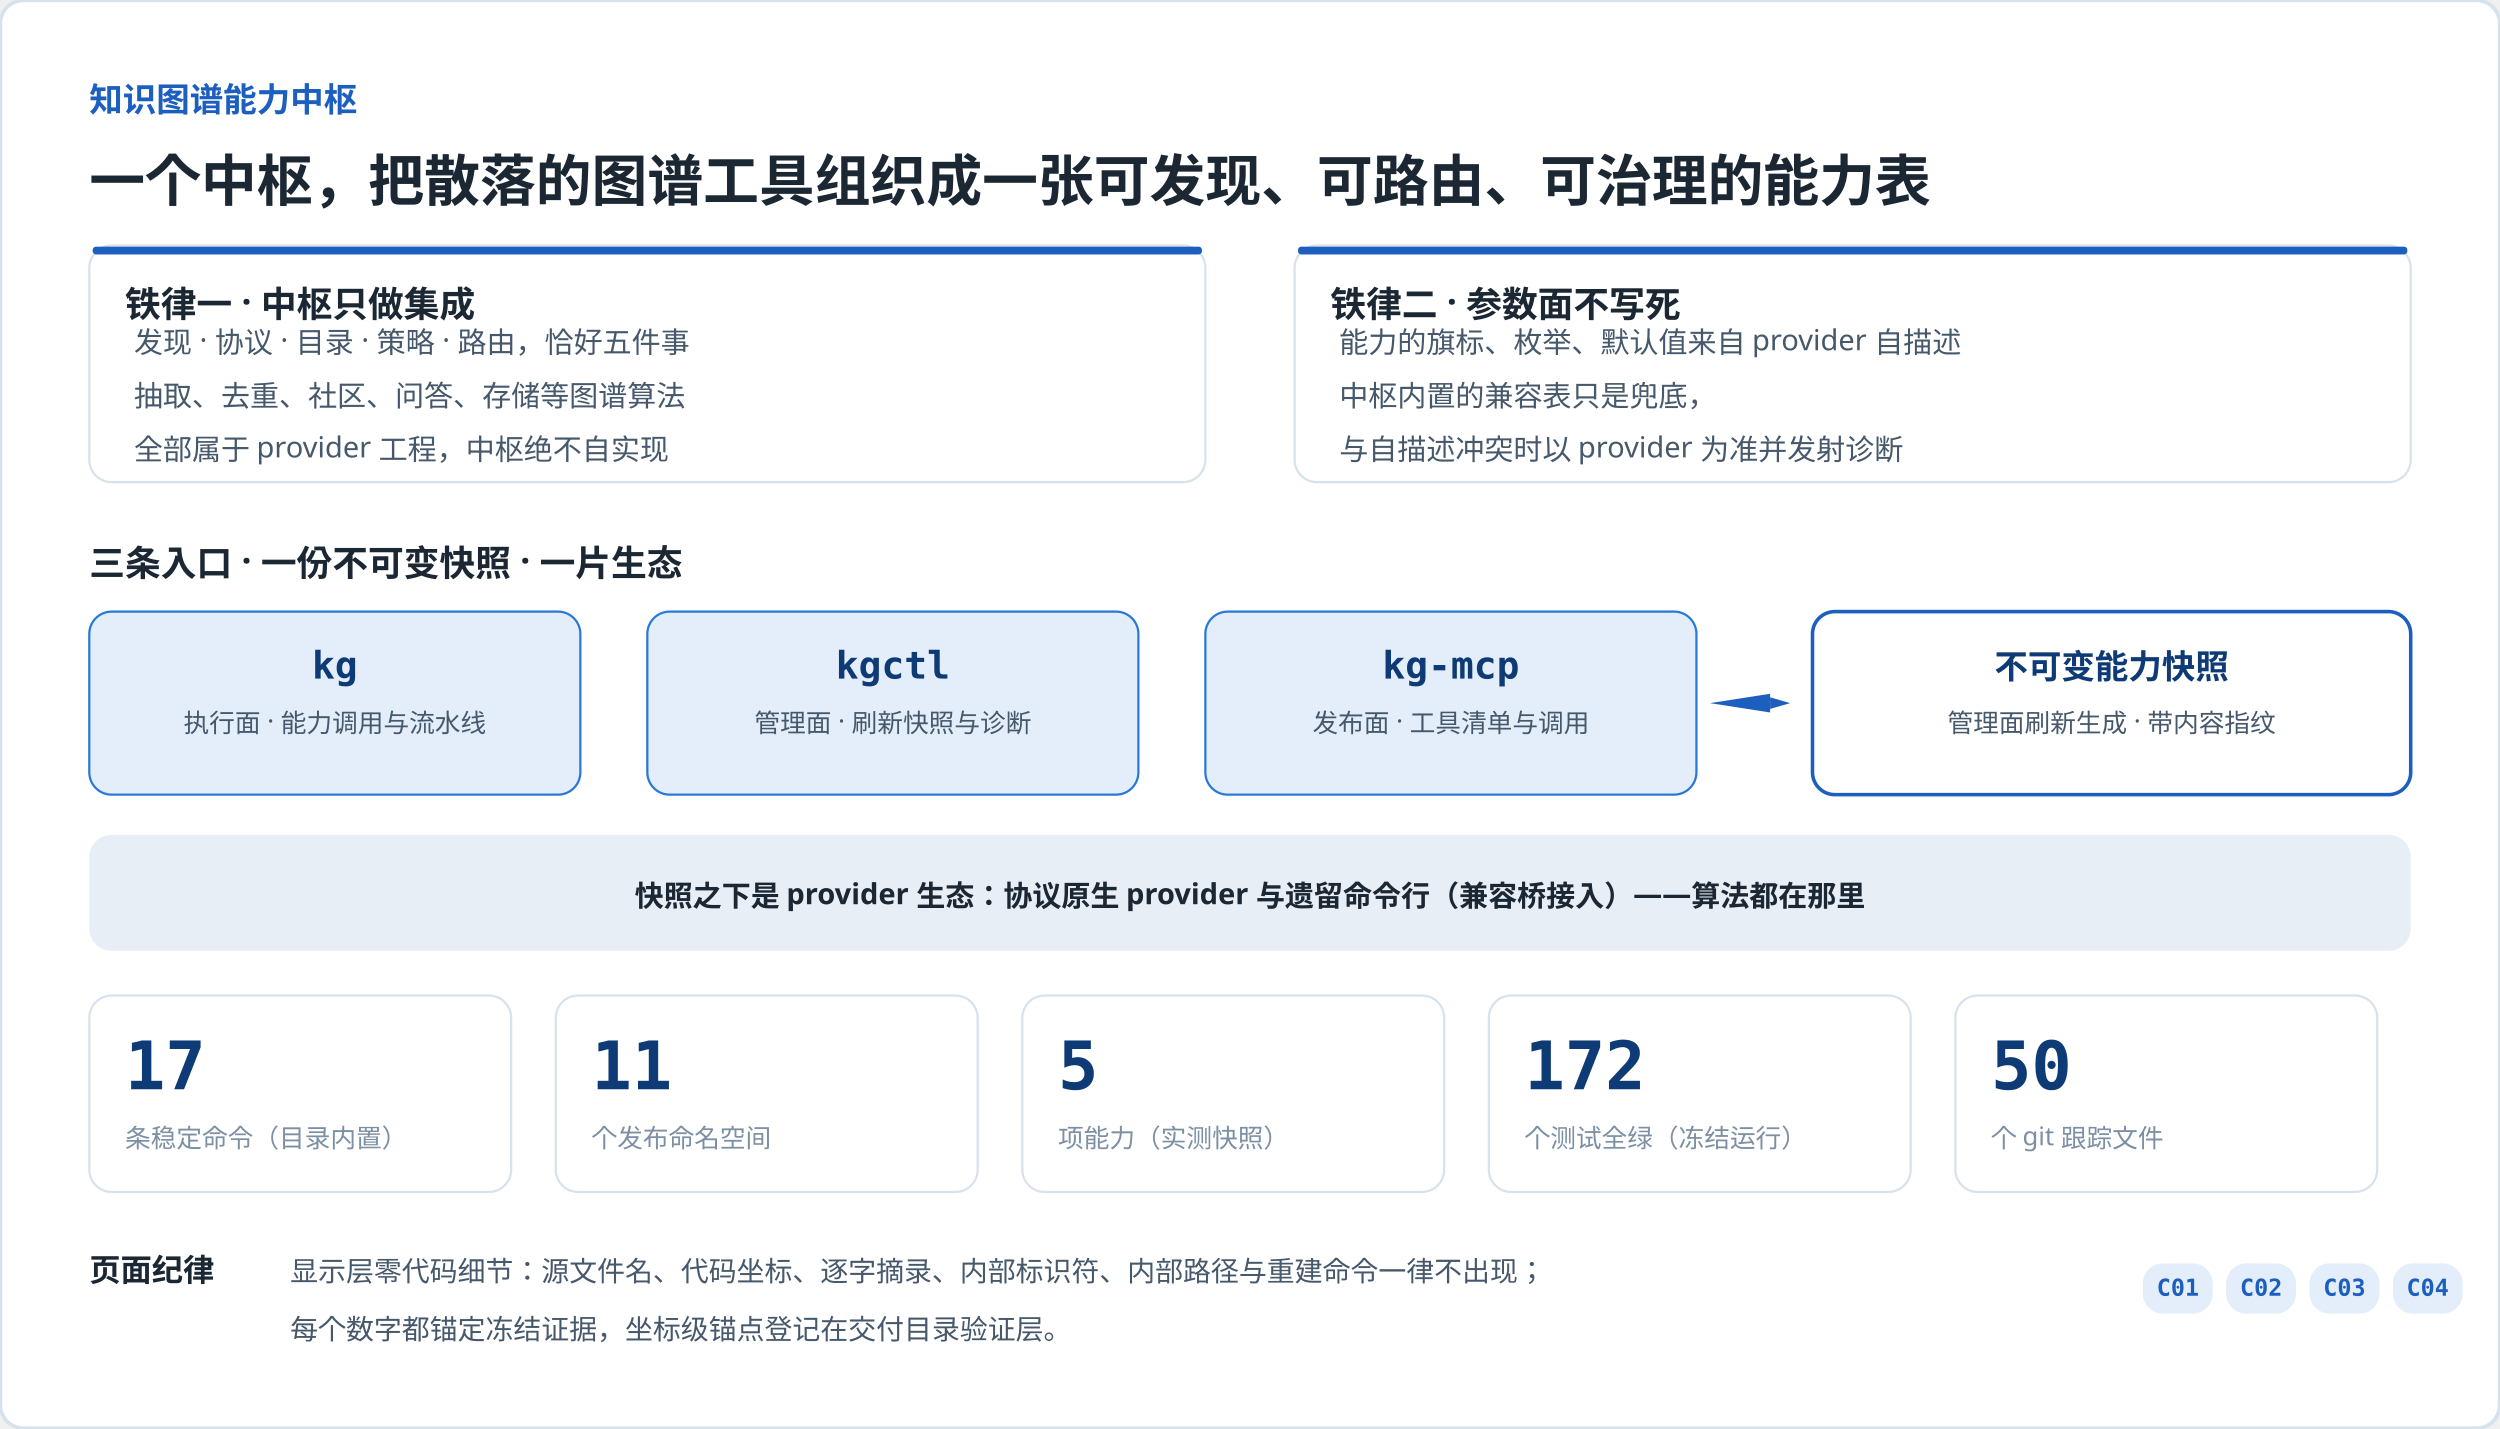
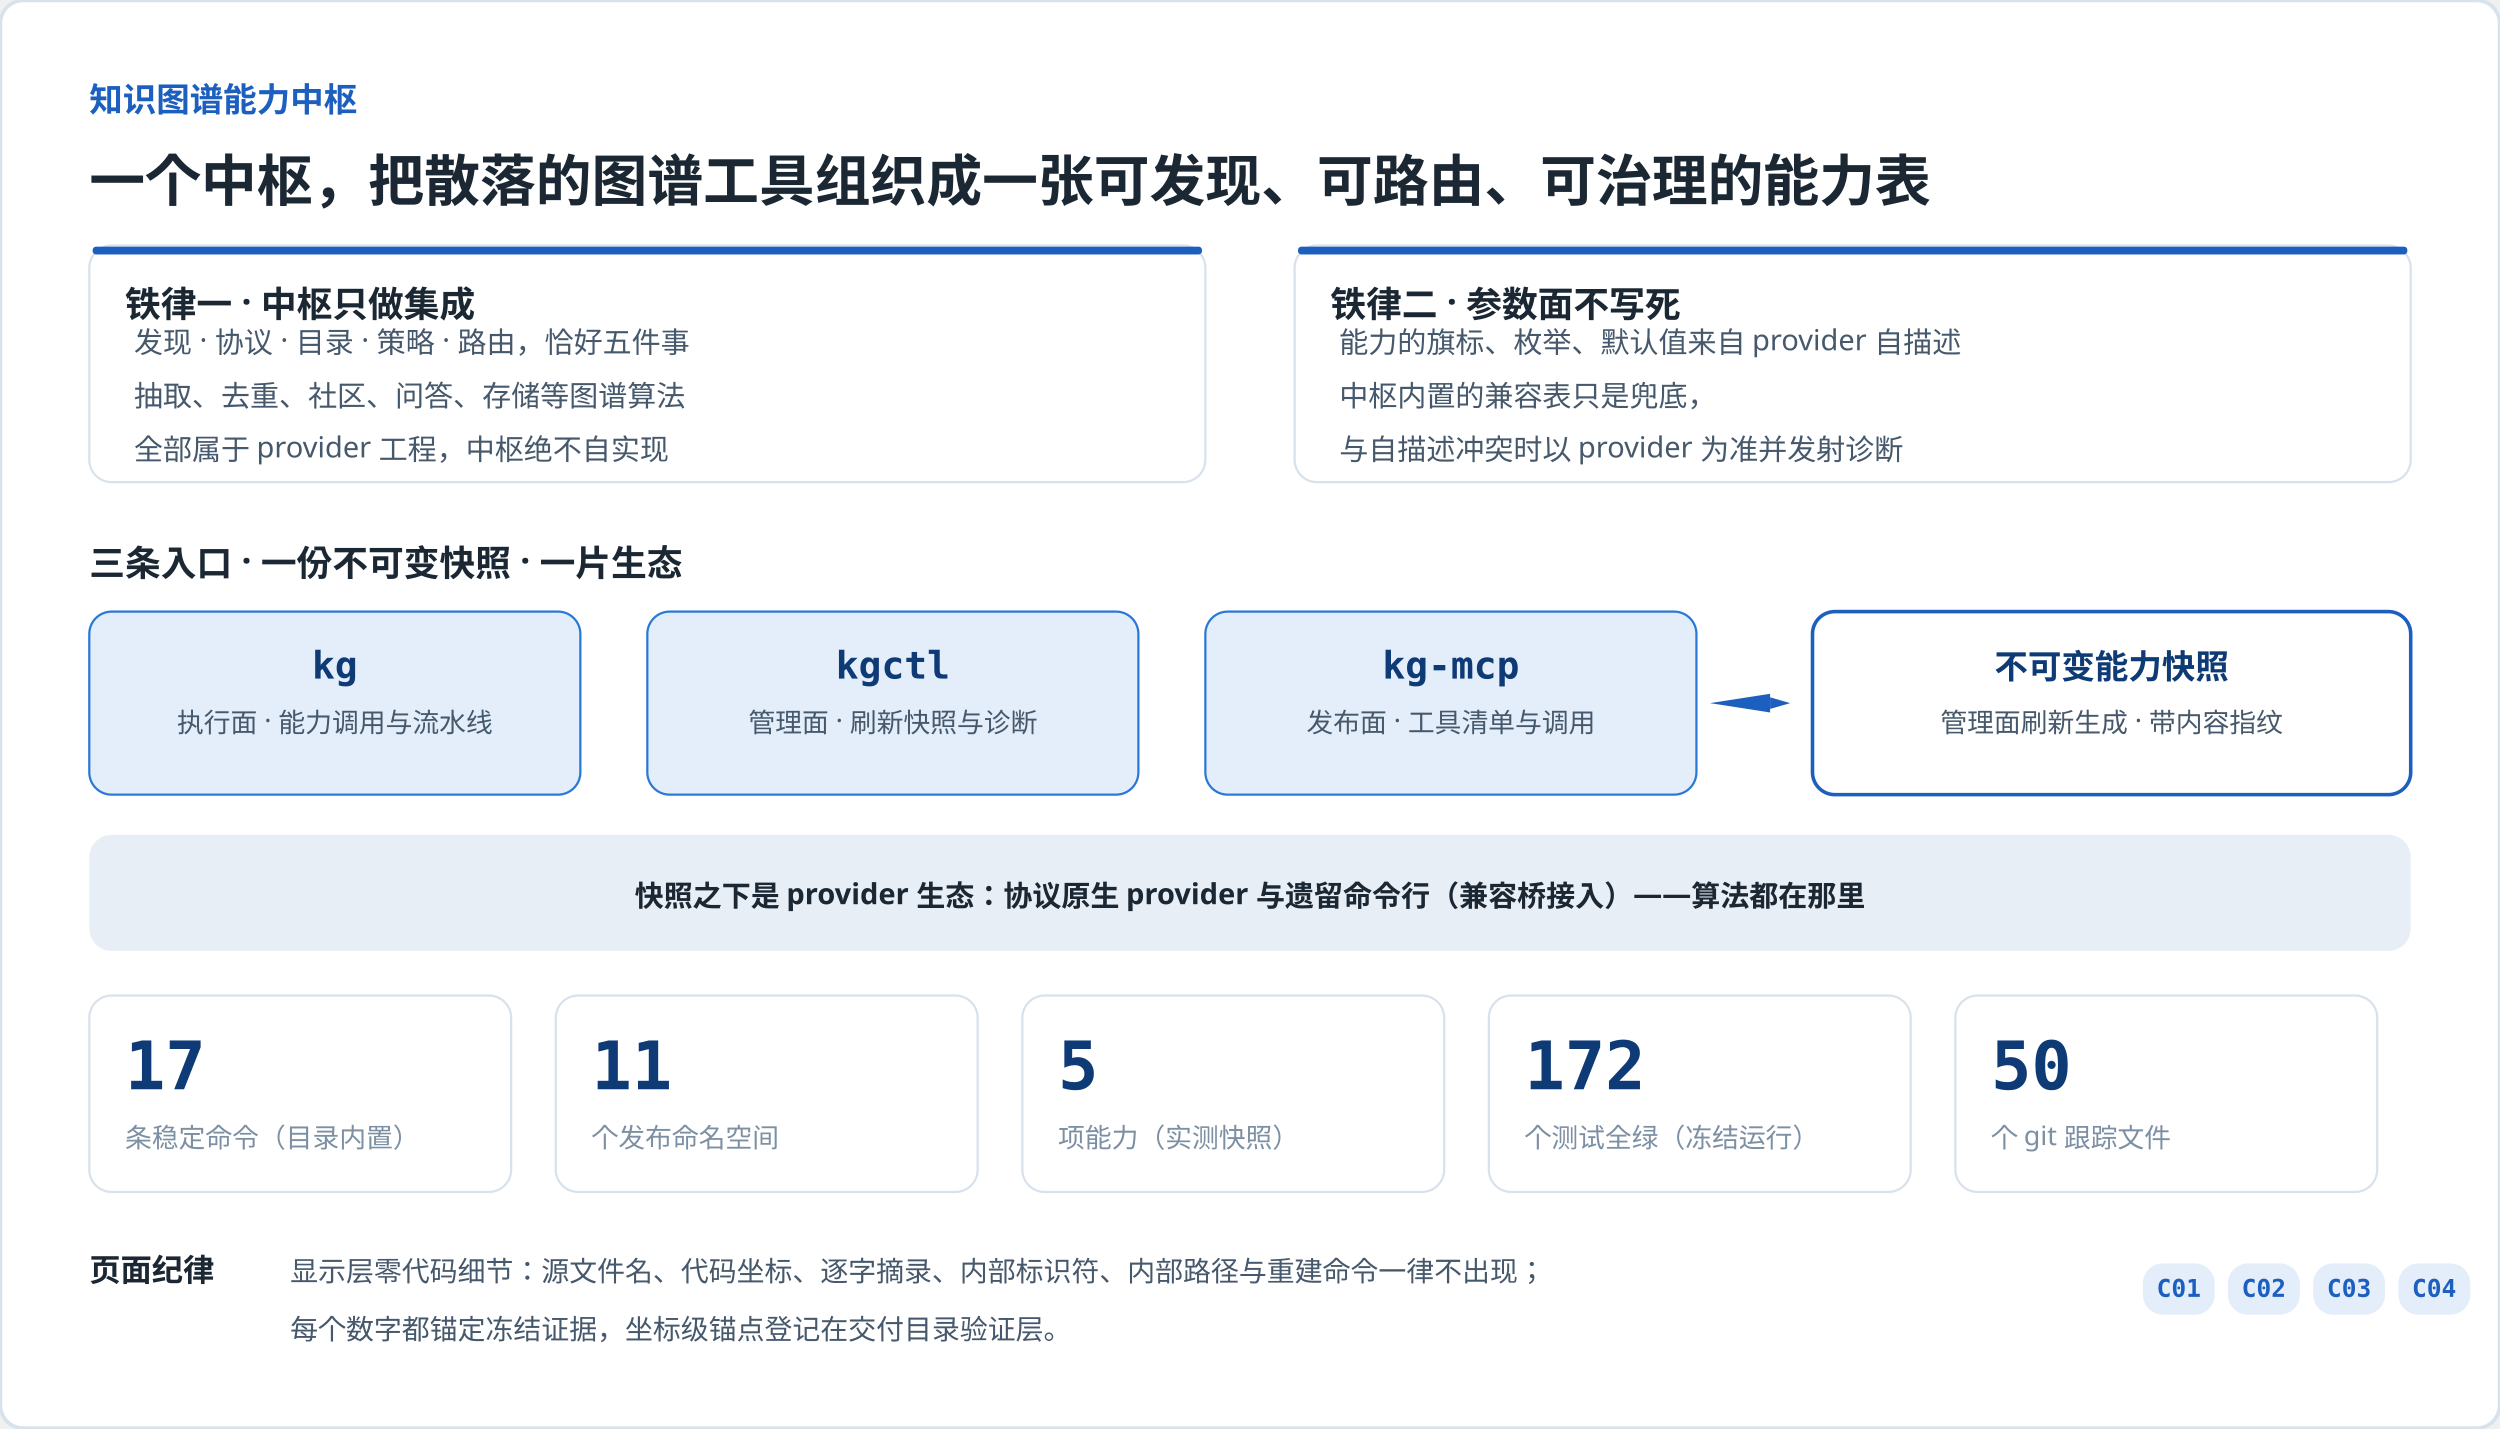
<svg xmlns="http://www.w3.org/2000/svg" width="1120" height="640" viewBox="0 0 1120 640" role="img">
  <g font-family="'PingFang SC','Hiragino Sans GB','Microsoft YaHei',sans-serif">
    <rect x="0" y="0" width="1120" height="640" rx="10" fill="#FFFFFF" stroke="#D8E2EC" stroke-width="1" />
    <rect x="0.5" y="0.5" width="1119" height="639" rx="10" fill="none" stroke="#D8E2EC" stroke-width="1" />
    <text x="40" y="50" font-size="15" fill="#1D5FBF" text-anchor="start" font-family="'PingFang SC','Hiragino Sans GB','Microsoft YaHei',sans-serif" font-weight="600">知识图谱能力中枢</text>
    <text x="40" y="90" font-size="25" fill="#1B2733" text-anchor="start" font-family="'PingFang SC','Hiragino Sans GB','Microsoft YaHei',sans-serif" font-weight="700">一个中枢，把散落的图谱工具组织成一张可发现、可路由、可治理的能力表</text>
    <rect x="40" y="110" width="500" height="106" rx="10" fill="#FFFFFF" stroke="#D8E2EC" stroke-width="1" />
    <rect x="41.5" y="110.5" width="497" height="3.5" rx="1.5" fill="#1D5FBF" />
    <text x="56" y="142" font-size="16" fill="#1B2733" text-anchor="start" font-family="'PingFang SC','Hiragino Sans GB','Microsoft YaHei',sans-serif" font-weight="700">铁律一 · 中枢只做集成</text>
    <text x="60" y="158" font-size="13" fill="#46586B" text-anchor="start" font-family="'PingFang SC','Hiragino Sans GB','Microsoft YaHei',sans-serif">发现 · 协议 · 目录 · 策略 · 路由，恰好五件事</text>
    <text x="60" y="182" font-size="13" fill="#46586B" text-anchor="start" font-family="'PingFang SC','Hiragino Sans GB','Microsoft YaHei',sans-serif">抽取、去重、社区、问答、存储等图谱算法</text>
    <text x="60" y="206" font-size="13" fill="#46586B" text-anchor="start" font-family="'PingFang SC','Hiragino Sans GB','Microsoft YaHei',sans-serif">全部属于 provider 工程，中枢绝不自实现</text>
    <rect x="580" y="110" width="500" height="106" rx="10" fill="#FFFFFF" stroke="#D8E2EC" stroke-width="1" />
    <rect x="581.5" y="110.5" width="497" height="3.5" rx="1.5" fill="#1D5FBF" />
    <text x="596" y="142" font-size="16" fill="#1B2733" text-anchor="start" font-family="'PingFang SC','Hiragino Sans GB','Microsoft YaHei',sans-serif" font-weight="700">铁律二 · 参数面不写死</text>
    <text x="600" y="158" font-size="13" fill="#46586B" text-anchor="start" font-family="'PingFang SC','Hiragino Sans GB','Microsoft YaHei',sans-serif">能力的旗标、枚举、默认值来自 provider 自描述</text>
    <text x="600" y="182" font-size="13" fill="#46586B" text-anchor="start" font-family="'PingFang SC','Hiragino Sans GB','Microsoft YaHei',sans-serif">中枢内置的兼容表只是兜底，</text>
    <text x="600" y="206" font-size="13" fill="#46586B" text-anchor="start" font-family="'PingFang SC','Hiragino Sans GB','Microsoft YaHei',sans-serif">与自描述冲突时以 provider 为准并发射诊断</text>
    <text x="40" y="258" font-size="16" fill="#1B2733" text-anchor="start" font-family="'PingFang SC','Hiragino Sans GB','Microsoft YaHei',sans-serif" font-weight="700">三条入口 · 一份不可变快照 · 一片生态</text>
    <rect x="40" y="274" width="220" height="82" rx="10" fill="#E3EEFA" />
    <rect x="40" y="274" width="220" height="82" rx="10" fill="none" stroke="#2a78d6" stroke-width="1" />
    <text x="150" y="304" font-size="17" fill="#0E3A75" text-anchor="middle" font-family="'SF Mono',Menlo,Consolas,'PingFang SC',monospace" font-weight="700">kg</text>
-     <text x="150" y="328" font-size="11.5" fill="#46586B" text-anchor="middle" font-family="'PingFang SC','Hiragino Sans GB','Microsoft YaHei',sans-serif">执行面 · 能力调用与流水线</text>
+     <text x="150" y="328" font-size="12" fill="#46586B" text-anchor="middle" font-family="'PingFang SC','Hiragino Sans GB','Microsoft YaHei',sans-serif">执行面 · 能力调用与流水线</text>
    <rect x="290" y="274" width="220" height="82" rx="10" fill="#E3EEFA" />
    <rect x="290" y="274" width="220" height="82" rx="10" fill="none" stroke="#2a78d6" stroke-width="1" />
    <text x="400" y="304" font-size="17" fill="#0E3A75" text-anchor="middle" font-family="'SF Mono',Menlo,Consolas,'PingFang SC',monospace" font-weight="700">kgctl</text>
-     <text x="400" y="328" font-size="11.5" fill="#46586B" text-anchor="middle" font-family="'PingFang SC','Hiragino Sans GB','Microsoft YaHei',sans-serif">管理面 · 刷新快照与诊断</text>
+     <text x="400" y="328" font-size="12" fill="#46586B" text-anchor="middle" font-family="'PingFang SC','Hiragino Sans GB','Microsoft YaHei',sans-serif">管理面 · 刷新快照与诊断</text>
    <rect x="540" y="274" width="220" height="82" rx="10" fill="#E3EEFA" />
    <rect x="540" y="274" width="220" height="82" rx="10" fill="none" stroke="#2a78d6" stroke-width="1" />
    <text x="650" y="304" font-size="17" fill="#0E3A75" text-anchor="middle" font-family="'SF Mono',Menlo,Consolas,'PingFang SC',monospace" font-weight="700">kg-mcp</text>
-     <text x="650" y="328" font-size="11.5" fill="#46586B" text-anchor="middle" font-family="'PingFang SC','Hiragino Sans GB','Microsoft YaHei',sans-serif">发布面 · 工具清单与调用</text>
+     <text x="650" y="328" font-size="12" fill="#46586B" text-anchor="middle" font-family="'PingFang SC','Hiragino Sans GB','Microsoft YaHei',sans-serif">发布面 · 工具清单与调用</text>
    <polygon points="766,315 793,319.2 793,310.8" fill="#1D5FBF" />
    <polygon points="802,315 793,317.6 793,312.4" fill="#1D5FBF" />
    <rect x="812" y="274" width="268" height="82" rx="10" fill="#FFFFFF" stroke="#1D5FBF" stroke-width="1.6" />
    <text x="946" y="304" font-size="15" fill="#0E3A75" text-anchor="middle" font-family="'PingFang SC','Hiragino Sans GB','Microsoft YaHei',sans-serif" font-weight="700">不可变能力快照</text>
-     <text x="946" y="328" font-size="11.5" fill="#46586B" text-anchor="middle" font-family="'PingFang SC','Hiragino Sans GB','Microsoft YaHei',sans-serif">管理面刷新生成 · 带内容指纹</text>
+     <text x="946" y="328" font-size="12" fill="#46586B" text-anchor="middle" font-family="'PingFang SC','Hiragino Sans GB','Microsoft YaHei',sans-serif">管理面刷新生成 · 带内容指纹</text>
    <rect x="40" y="374" width="1040" height="52" rx="10" fill="#E8EEF5" />
    <text x="560" y="406" font-size="13" fill="#1B2733" text-anchor="middle" font-family="'PingFang SC','Hiragino Sans GB','Microsoft YaHei',sans-serif" font-weight="600">快照之下是 provider 生态：协议原生 provider 与遗留命令行（兼容桥接入）——算法都在那里</text>
    <rect x="40" y="446" width="189" height="88" rx="10" fill="#FFFFFF" stroke="#D8E2EC" stroke-width="1" />
    <text x="56" y="488" font-size="30" fill="#0E3A75" text-anchor="start" font-family="'SF Mono',Menlo,Consolas,'PingFang SC',monospace" font-weight="700">17</text>
-     <text x="56" y="514" font-size="11.5" fill="#7C8FA3" text-anchor="start" font-family="'PingFang SC','Hiragino Sans GB','Microsoft YaHei',sans-serif">条稳定命令（目录内置）</text>
+     <text x="56" y="514" font-size="12" fill="#7C8FA3" text-anchor="start" font-family="'PingFang SC','Hiragino Sans GB','Microsoft YaHei',sans-serif">条稳定命令（目录内置）</text>
    <rect x="249" y="446" width="189" height="88" rx="10" fill="#FFFFFF" stroke="#D8E2EC" stroke-width="1" />
    <text x="265" y="488" font-size="30" fill="#0E3A75" text-anchor="start" font-family="'SF Mono',Menlo,Consolas,'PingFang SC',monospace" font-weight="700">11</text>
-     <text x="265" y="514" font-size="11.5" fill="#7C8FA3" text-anchor="start" font-family="'PingFang SC','Hiragino Sans GB','Microsoft YaHei',sans-serif">个发布命名空间</text>
+     <text x="265" y="514" font-size="12" fill="#7C8FA3" text-anchor="start" font-family="'PingFang SC','Hiragino Sans GB','Microsoft YaHei',sans-serif">个发布命名空间</text>
    <rect x="458" y="446" width="189" height="88" rx="10" fill="#FFFFFF" stroke="#D8E2EC" stroke-width="1" />
    <text x="474" y="488" font-size="30" fill="#0E3A75" text-anchor="start" font-family="'SF Mono',Menlo,Consolas,'PingFang SC',monospace" font-weight="700">5</text>
-     <text x="474" y="514" font-size="11.5" fill="#7C8FA3" text-anchor="start" font-family="'PingFang SC','Hiragino Sans GB','Microsoft YaHei',sans-serif">项能力（实测快照）</text>
+     <text x="474" y="514" font-size="12" fill="#7C8FA3" text-anchor="start" font-family="'PingFang SC','Hiragino Sans GB','Microsoft YaHei',sans-serif">项能力（实测快照）</text>
    <rect x="667" y="446" width="189" height="88" rx="10" fill="#FFFFFF" stroke="#D8E2EC" stroke-width="1" />
    <text x="683" y="488" font-size="30" fill="#0E3A75" text-anchor="start" font-family="'SF Mono',Menlo,Consolas,'PingFang SC',monospace" font-weight="700">172</text>
-     <text x="683" y="514" font-size="11.5" fill="#7C8FA3" text-anchor="start" font-family="'PingFang SC','Hiragino Sans GB','Microsoft YaHei',sans-serif">个测试全绿（冻结运行）</text>
+     <text x="683" y="514" font-size="12" fill="#7C8FA3" text-anchor="start" font-family="'PingFang SC','Hiragino Sans GB','Microsoft YaHei',sans-serif">个测试全绿（冻结运行）</text>
    <rect x="876" y="446" width="189" height="88" rx="10" fill="#FFFFFF" stroke="#D8E2EC" stroke-width="1" />
    <text x="892" y="488" font-size="30" fill="#0E3A75" text-anchor="start" font-family="'SF Mono',Menlo,Consolas,'PingFang SC',monospace" font-weight="700">50</text>
-     <text x="892" y="514" font-size="11.5" fill="#7C8FA3" text-anchor="start" font-family="'PingFang SC','Hiragino Sans GB','Microsoft YaHei',sans-serif">个 git 跟踪文件</text>
+     <text x="892" y="514" font-size="12" fill="#7C8FA3" text-anchor="start" font-family="'PingFang SC','Hiragino Sans GB','Microsoft YaHei',sans-serif">个 git 跟踪文件</text>
    <text x="40" y="574" font-size="14" fill="#1B2733" text-anchor="start" font-family="'PingFang SC','Hiragino Sans GB','Microsoft YaHei',sans-serif" font-weight="700">页面纪律</text>
    <text x="130" y="574" font-size="12.5" fill="#46586B" text-anchor="start" font-family="'PingFang SC','Hiragino Sans GB','Microsoft YaHei',sans-serif">显示层零代码细节：源文件名、代码坐标、逐字摘录、内部标识符、内部路径与重建命令一律不出现；</text>
    <text x="130" y="600" font-size="12.5" fill="#46586B" text-anchor="start" font-family="'PingFang SC','Hiragino Sans GB','Microsoft YaHei',sans-serif">每个数字都锚定冻结证据，坐标级锚点登记在交付目录验证层。</text>
-     <rect x="960" y="566" width="31.3" height="22.5" rx="9" fill="#E3EEFA" />
-     <text x="975.7" y="580.5" font-size="10.5" fill="#1D5FBF" text-anchor="middle" font-family="'SF Mono',Menlo,Consolas,'PingFang SC',monospace" font-weight="600">C01</text>
-     <rect x="997.3" y="566" width="31.3" height="22.5" rx="9" fill="#E3EEFA" />
-     <text x="1013" y="580.5" font-size="10.5" fill="#1D5FBF" text-anchor="middle" font-family="'SF Mono',Menlo,Consolas,'PingFang SC',monospace" font-weight="600">C02</text>
-     <rect x="1034.7" y="566" width="31.3" height="22.5" rx="9" fill="#E3EEFA" />
-     <text x="1050.3" y="580.5" font-size="10.5" fill="#1D5FBF" text-anchor="middle" font-family="'SF Mono',Menlo,Consolas,'PingFang SC',monospace" font-weight="600">C03</text>
-     <rect x="1072" y="566" width="31.3" height="22.5" rx="9" fill="#E3EEFA" />
-     <text x="1087.6" y="580.5" font-size="10.5" fill="#1D5FBF" text-anchor="middle" font-family="'SF Mono',Menlo,Consolas,'PingFang SC',monospace" font-weight="600">C04</text>
+     <rect x="960" y="566" width="32.2" height="23" rx="9" fill="#E3EEFA" />
+     <text x="976.1" y="581" font-size="11" fill="#1D5FBF" text-anchor="middle" font-family="'SF Mono',Menlo,Consolas,'PingFang SC',monospace" font-weight="600">C01</text>
+     <rect x="998.1" y="566" width="32.2" height="23" rx="9" fill="#E3EEFA" />
+     <text x="1014.2" y="581" font-size="11" fill="#1D5FBF" text-anchor="middle" font-family="'SF Mono',Menlo,Consolas,'PingFang SC',monospace" font-weight="600">C02</text>
+     <rect x="1036.3" y="566" width="32.2" height="23" rx="9" fill="#E3EEFA" />
+     <text x="1052.4" y="581" font-size="11" fill="#1D5FBF" text-anchor="middle" font-family="'SF Mono',Menlo,Consolas,'PingFang SC',monospace" font-weight="600">C03</text>
+     <rect x="1074.5" y="566" width="32.2" height="23" rx="9" fill="#E3EEFA" />
+     <text x="1090.5" y="581" font-size="11" fill="#1D5FBF" text-anchor="middle" font-family="'SF Mono',Menlo,Consolas,'PingFang SC',monospace" font-weight="600">C04</text>
  </g>
</svg>
